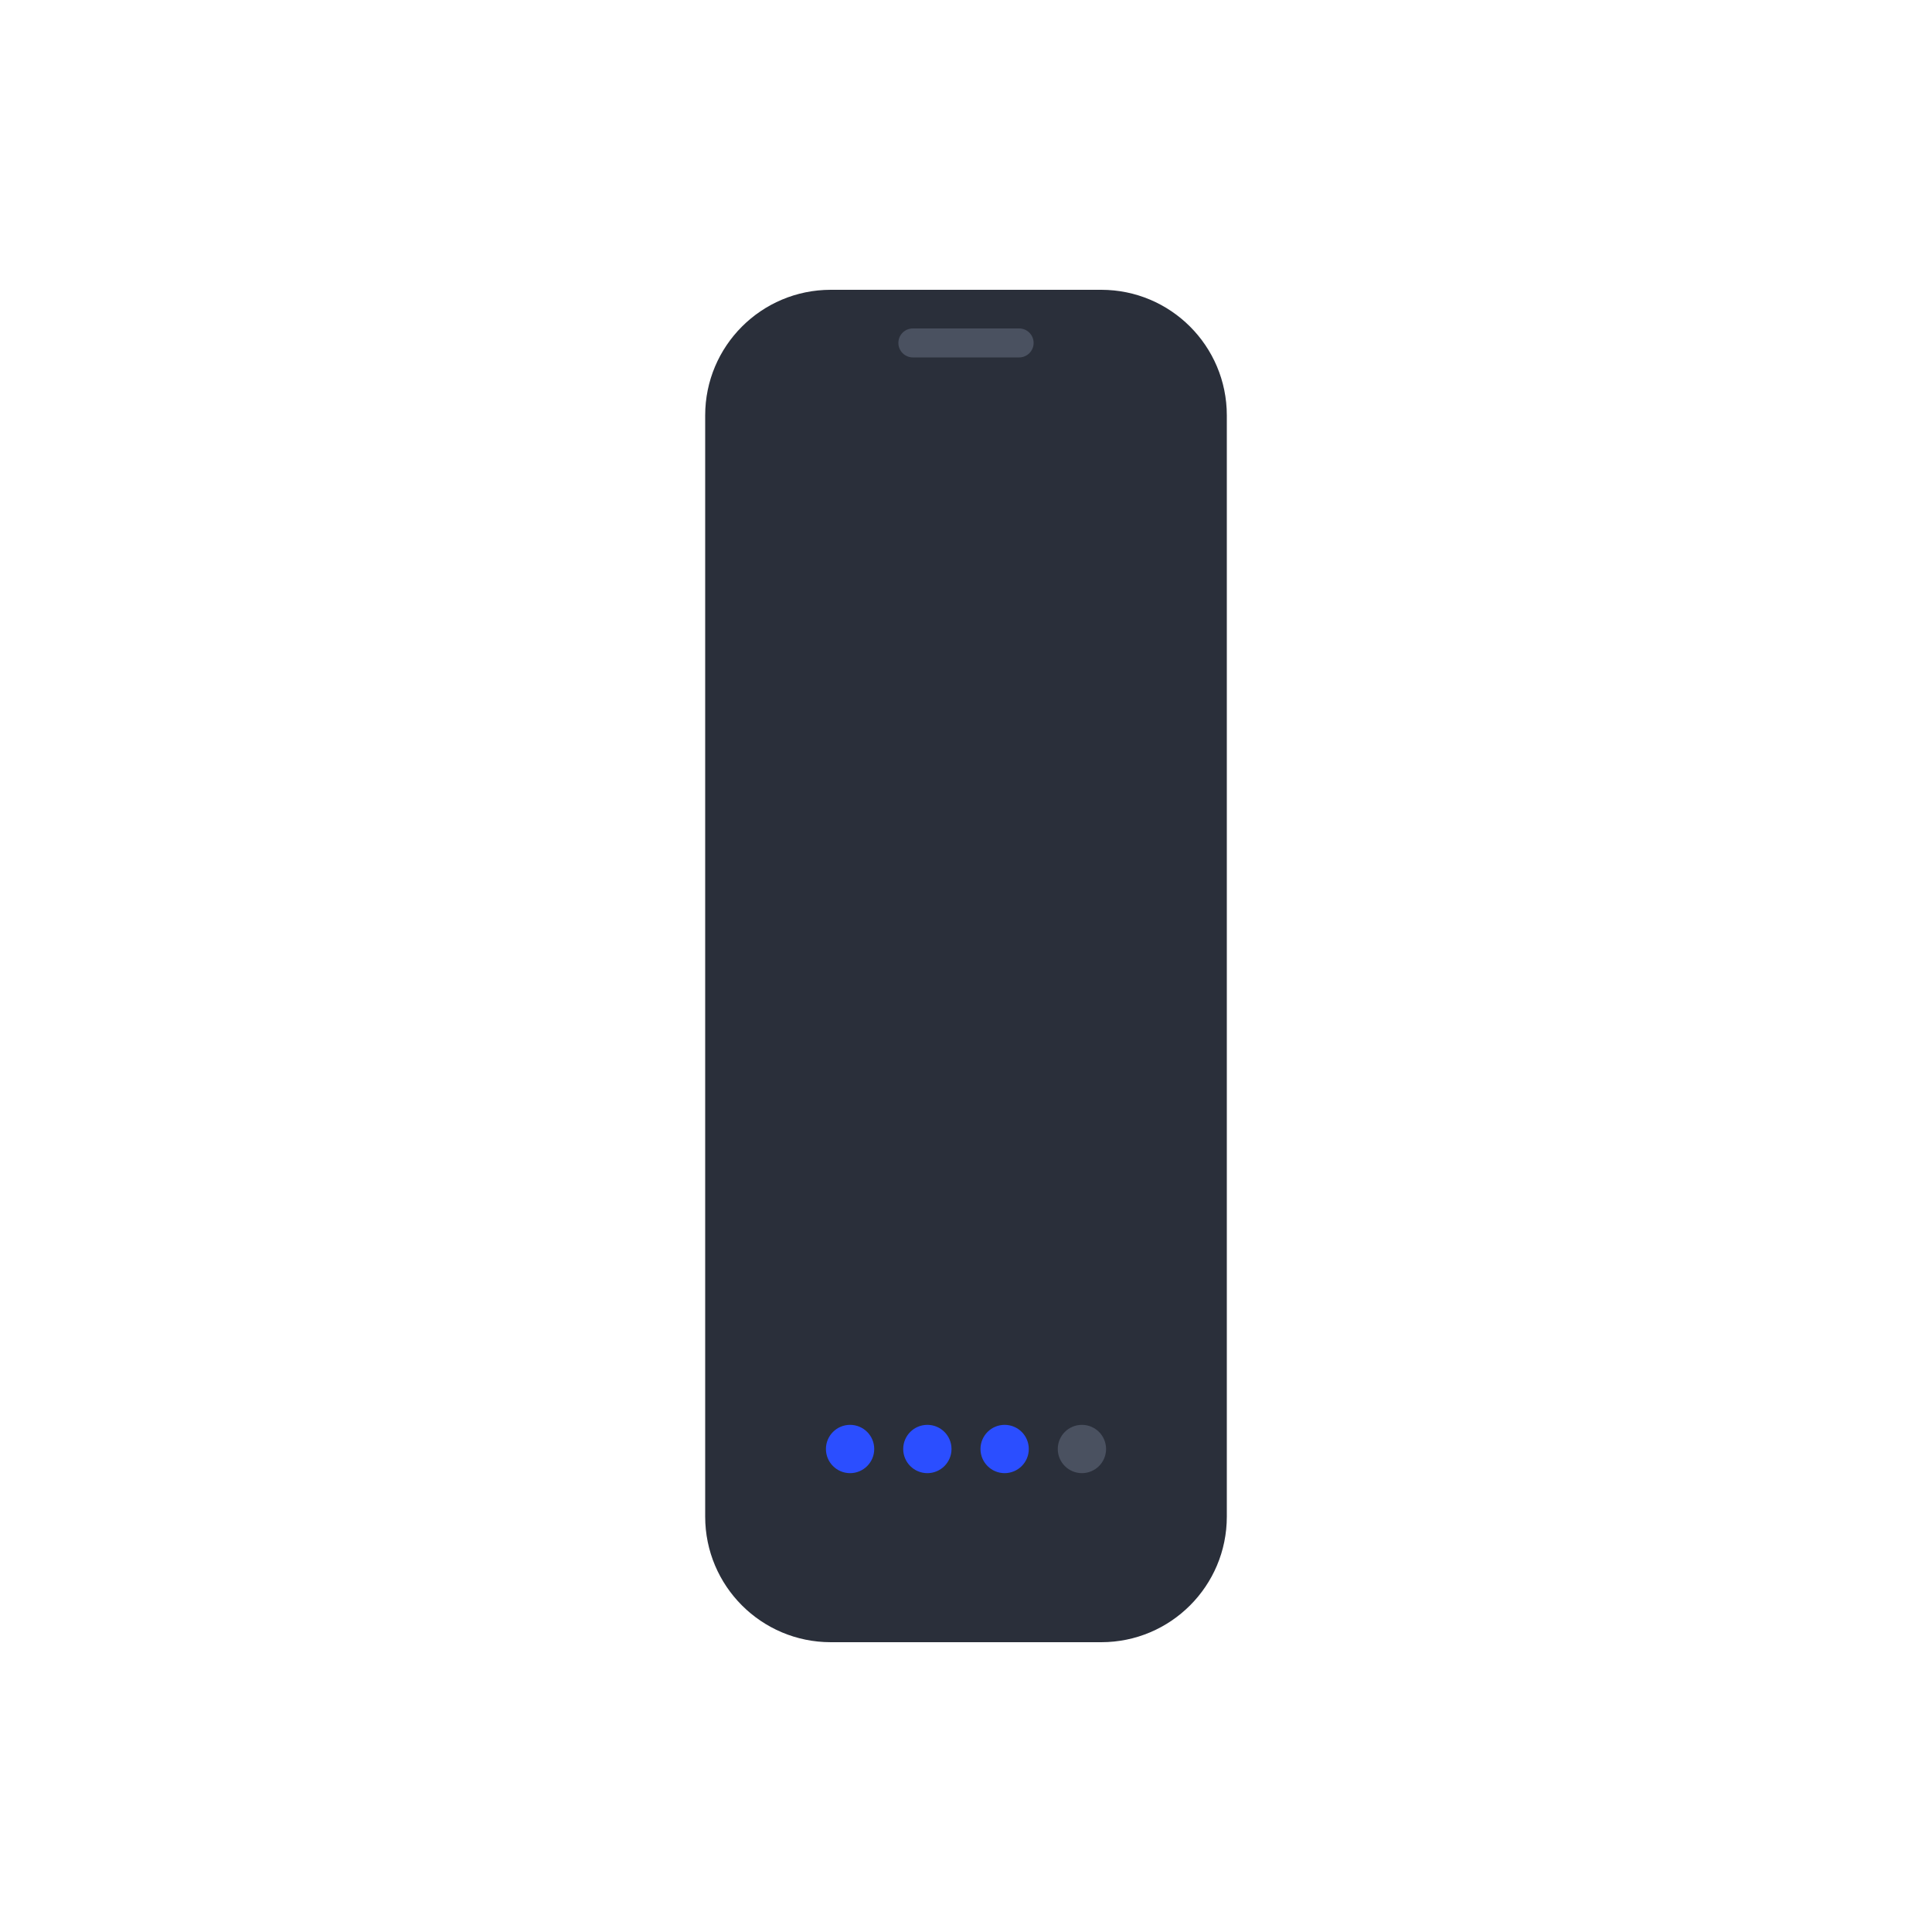
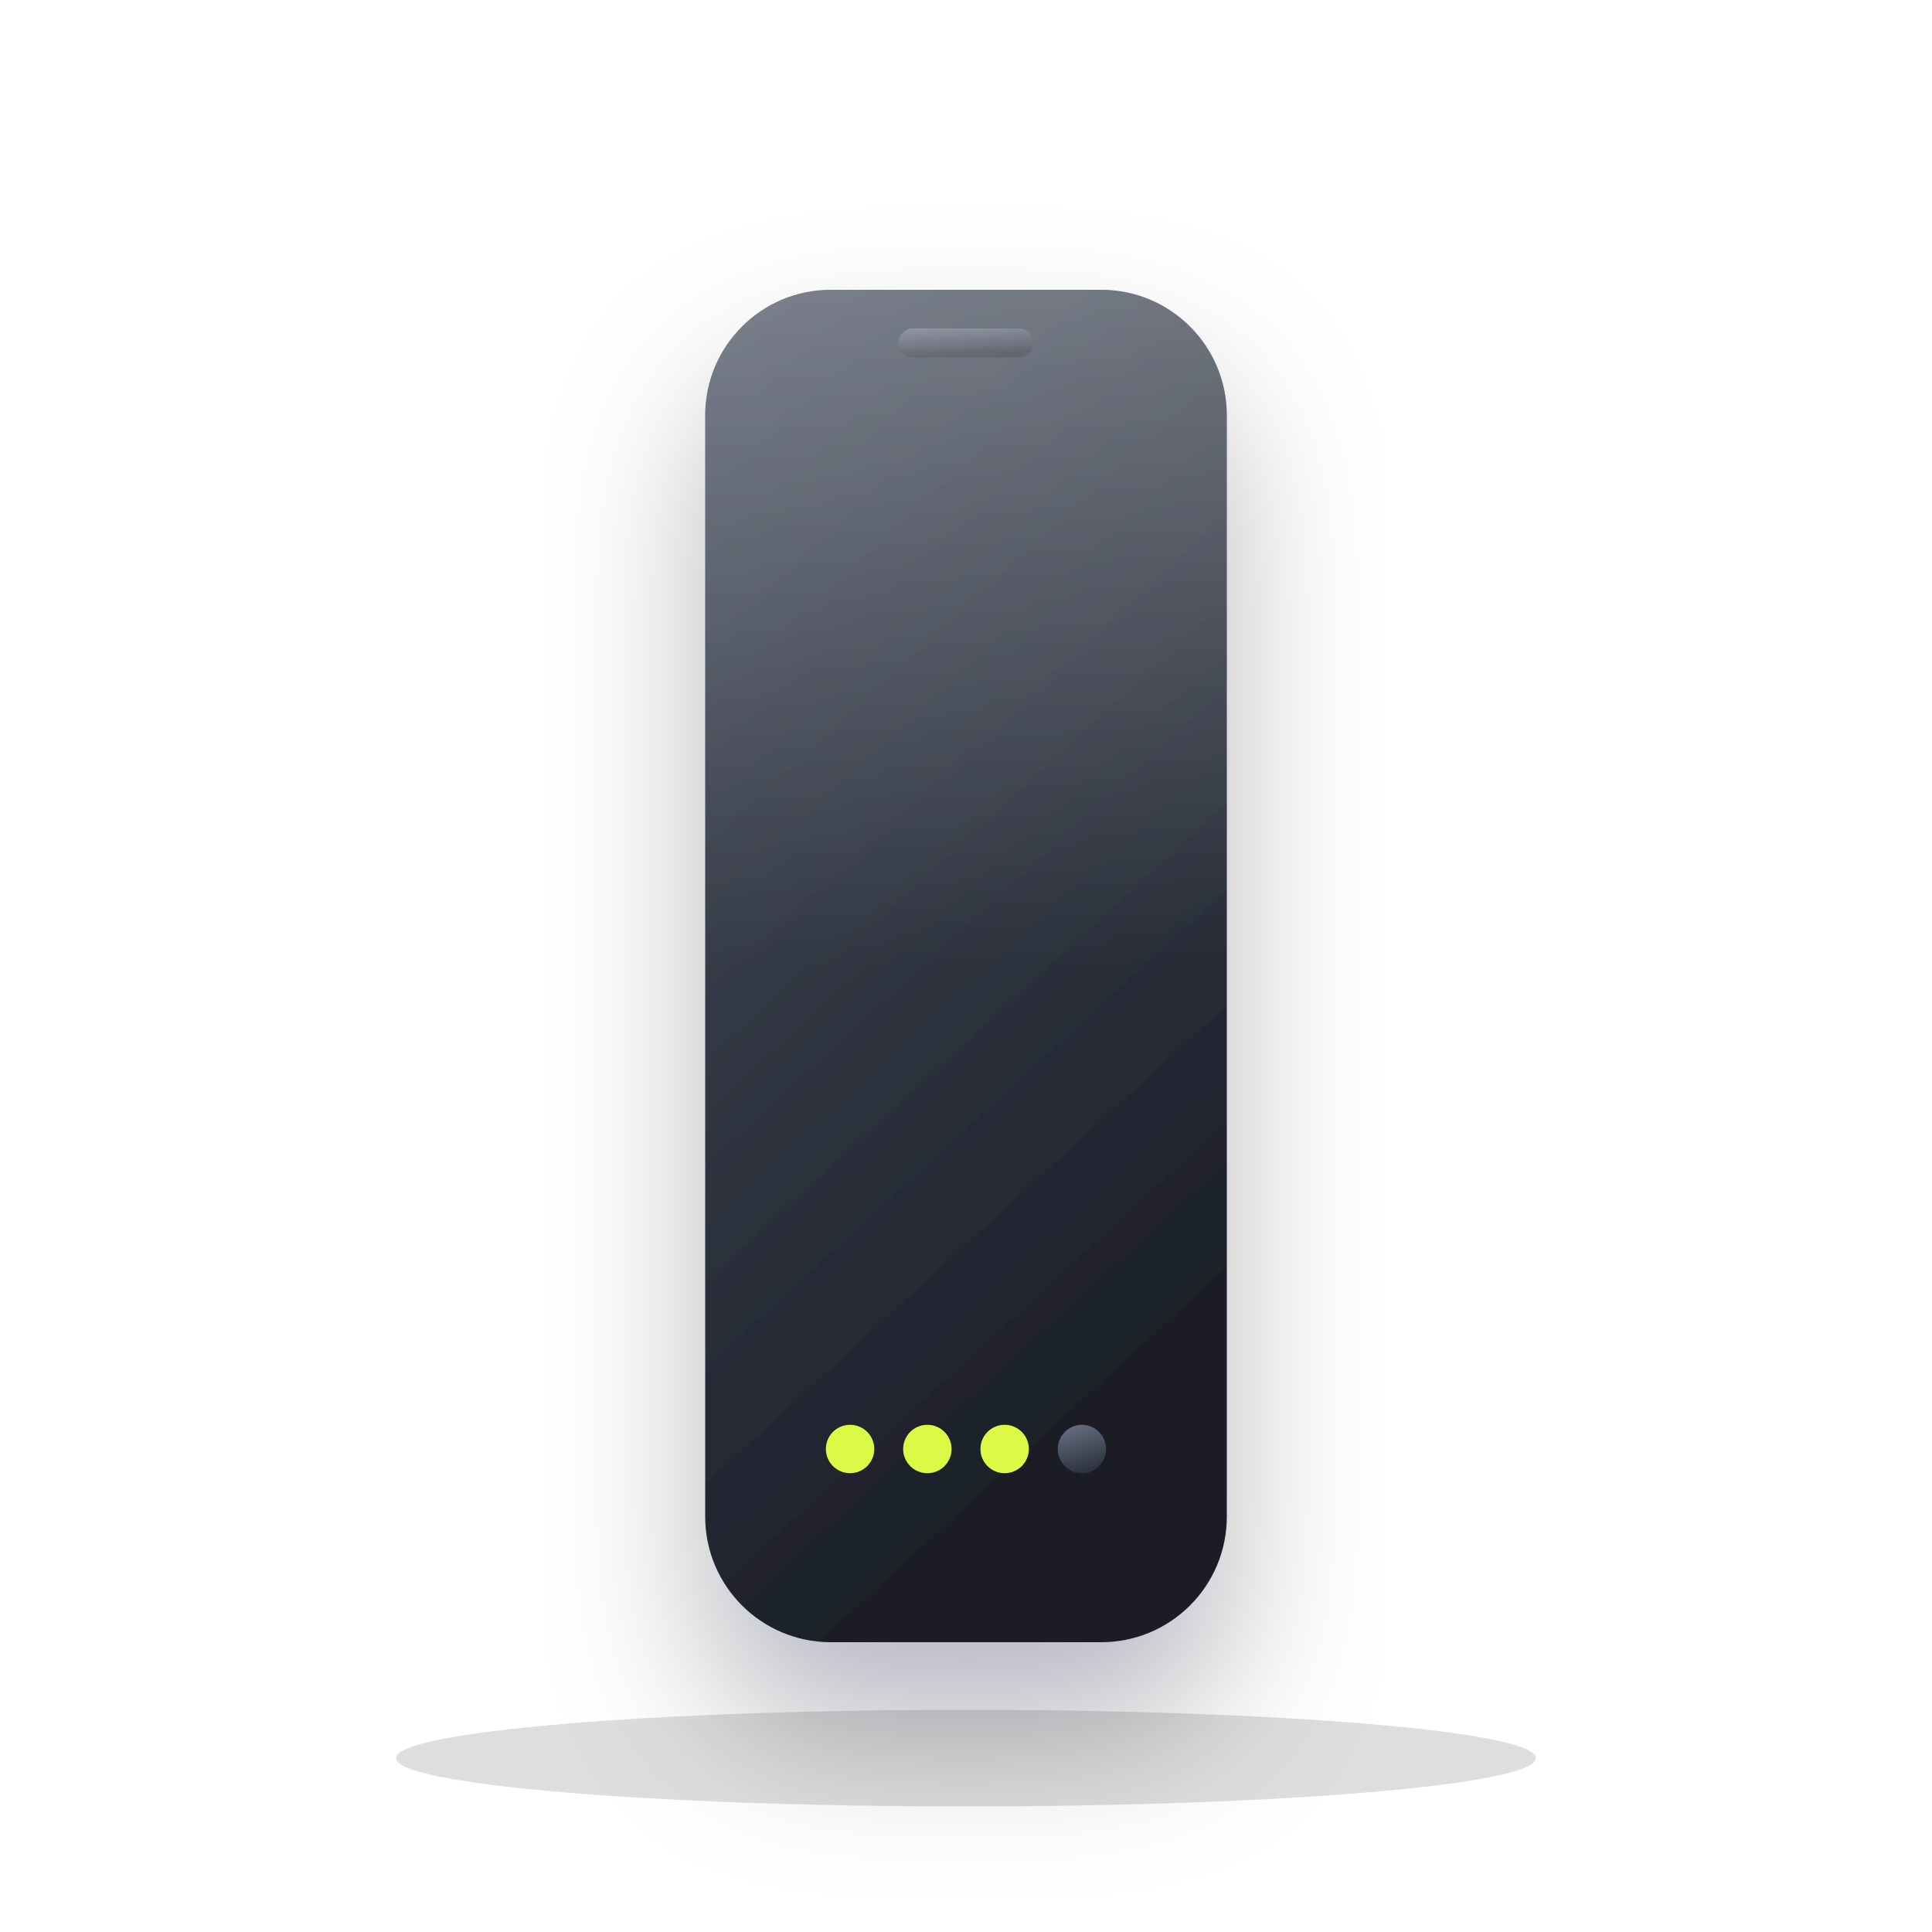
<svg xmlns="http://www.w3.org/2000/svg" viewBox="0 0 400 400" width="400" height="400" role="img">
-   <rect x="146" y="60" width="108" height="280" rx="26" fill="#2A2F3A" />
-   <rect x="186" y="68" width="28" height="6" rx="3" fill="#4A5160" />
-   <circle cx="176" cy="300" r="5" fill="#2B4EFF" />
-   <circle cx="192" cy="300" r="5" fill="#2B4EFF" />
-   <circle cx="208" cy="300" r="5" fill="#2B4EFF" />
-   <circle cx="224" cy="300" r="5" fill="#4A5160" />
+   <defs>
+     <linearGradient id="gb" x1="0" y1="0" x2="0.35" y2="1">
+       <stop offset="0" stop-color="#4A5263" />
+       <stop offset="1" stop-color="#1A1D25" />
+     </linearGradient>
+     <linearGradient id="gm" x1="0" y1="0" x2="0.3" y2="1">
+       <stop offset="0" stop-color="#6B7385" />
+       <stop offset="1" stop-color="#2F3542" />
+     </linearGradient>
+     <linearGradient id="gd" x1="0" y1="0" x2="0" y2="1">
+       <stop offset="0" stop-color="#20242E" />
+       <stop offset="1" stop-color="#0B0D12" />
+     </linearGradient>
+     <linearGradient id="gs" x1="0" y1="0" x2="1" y2="1">
+       <stop offset="0" stop-color="#232937" />
+       <stop offset="1" stop-color="#0E1117" />
+     </linearGradient>
+     <linearGradient id="gl" x1="0" y1="0" x2="0" y2="1">
+       <stop offset="0" stop-color="#fff" stop-opacity=".55" />
+       <stop offset=".5" stop-color="#fff" stop-opacity="0" />
+     </linearGradient>
+     <filter id="sh" x="-30%" y="-30%" width="160%" height="170%">
+       <feDropShadow dx="0" dy="18" stdDeviation="16" flood-color="#0B0D12" flood-opacity=".28" />
+     </filter>
+   </defs>
+   <ellipse cx="200" cy="364" rx="118" ry="10" fill="#0B0D12" opacity=".14" />
+   <g filter="url(#sh)">
+     <rect x="146" y="60" width="108" height="280" rx="26" fill="url(#gb)" />
+     <rect x="186" y="68" width="28" height="6" rx="3" fill="url(#gm)" />
+     <circle cx="176" cy="300" r="5" fill="#C6F432" />
+     <circle cx="192" cy="300" r="5" fill="#C6F432" />
+     <circle cx="208" cy="300" r="5" fill="#C6F432" />
+     <circle cx="224" cy="300" r="5" fill="url(#gm)" />
+   </g>
+   <g opacity=".5" style="mix-blend-mode:screen">
+     <rect x="146" y="60" width="108" height="280" rx="26" fill="url(#gl)" />
+     <rect x="186" y="68" width="28" height="6" rx="3" fill="none" />
+     <circle cx="176" cy="300" r="5" fill="#C6F432" />
+     <circle cx="192" cy="300" r="5" fill="#C6F432" />
+     <circle cx="208" cy="300" r="5" fill="#C6F432" />
+     <circle cx="224" cy="300" r="5" fill="none" />
+   </g>
</svg>
